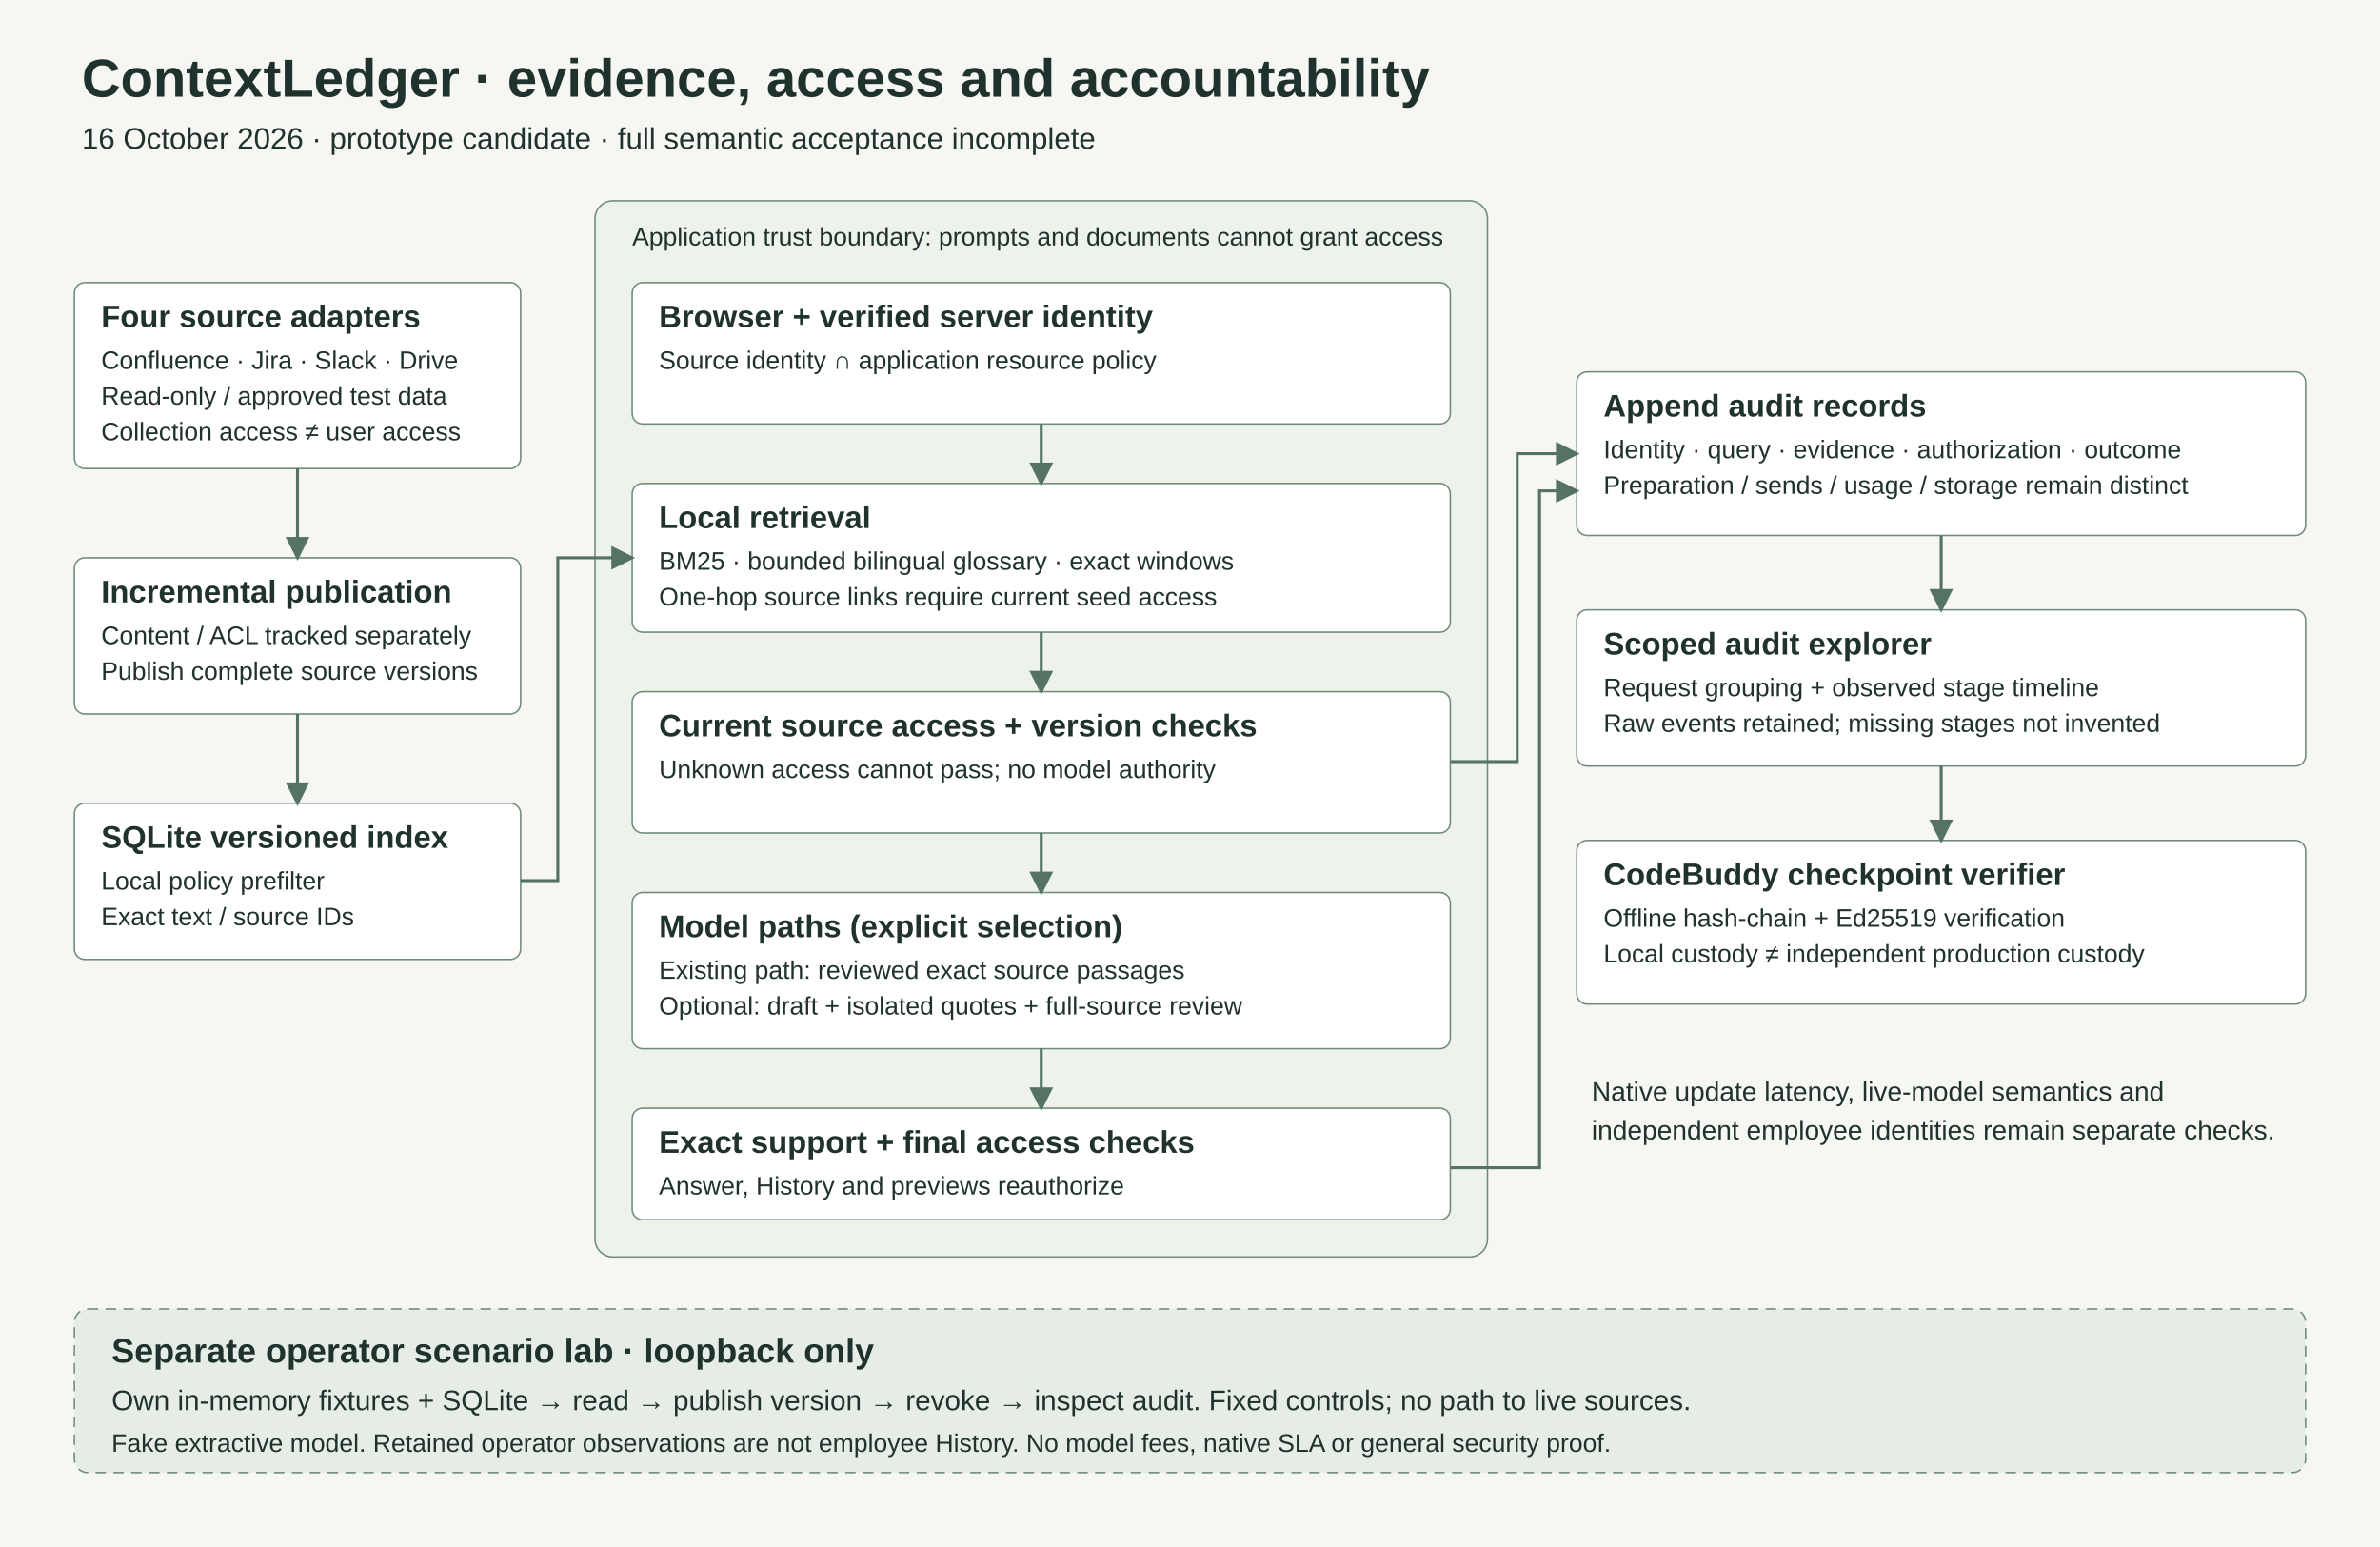
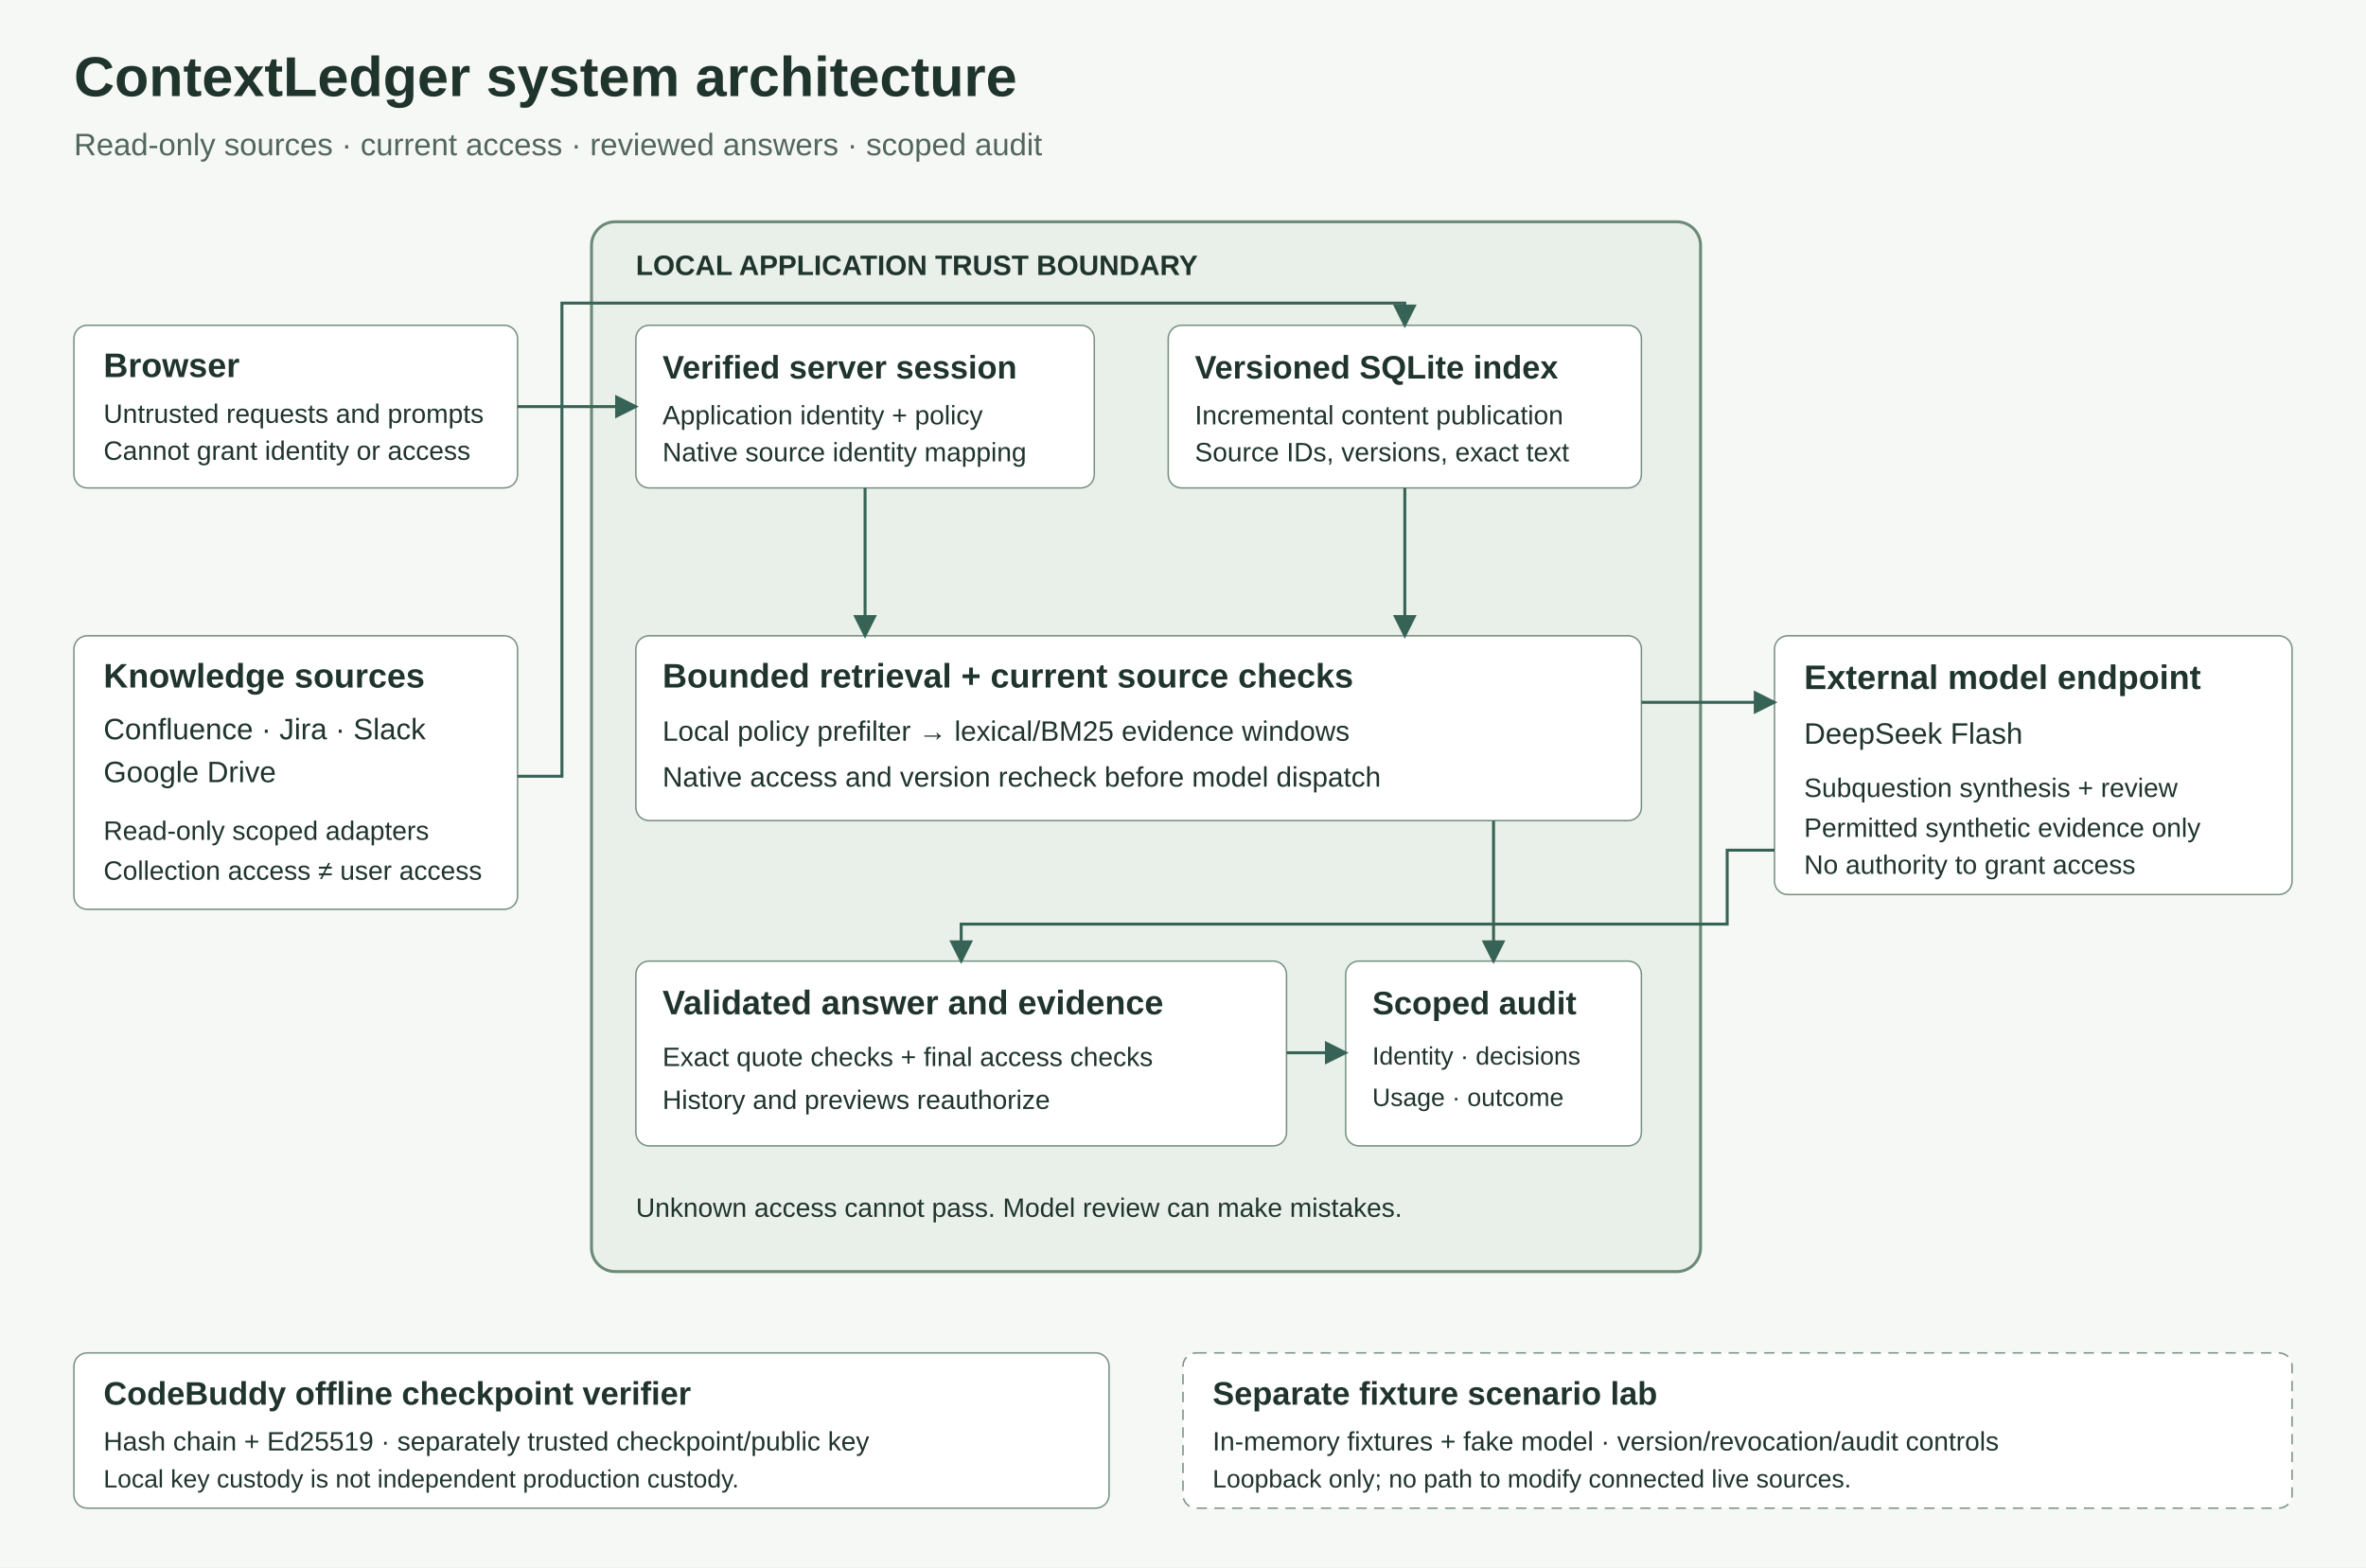
- <svg xmlns="http://www.w3.org/2000/svg" width="1600" height="1040" viewBox="0 0 1600 1040" role="img" aria-labelledby="title desc">
+ <svg xmlns="http://www.w3.org/2000/svg" width="1600" height="1060" viewBox="0 0 1600 1060" role="img" aria-labelledby="title desc">
  <defs>
    <marker id="arrow" markerWidth="8" markerHeight="8" refX="7" refY="4" orient="auto">
-       <path d="M0 0L8 4L0 8" fill="#557364" />
+       <path d="M0 0L8 4L0 8" fill="#376357" />
    </marker>
  </defs>
-   <rect width="1600" height="1040" fill="#f6f7f3" />
-   <g font-family="Arial, sans-serif" fill="#20322e">
-     <text x="55" y="65" font-size="36" font-weight="700">ContextLedger · evidence, access and accountability</text>
-     <text x="55" y="100" font-size="20">16 October 2026 · prototype candidate · full semantic acceptance incomplete</text>
-     <rect x="400" y="135" width="600" height="710" rx="12" fill="#edf2eb" stroke="#708b7b" />
-     <text x="425" y="165" font-size="17">Application trust boundary: prompts and documents cannot grant access</text>
-     <rect x="50" y="190" width="300" height="125" rx="7" fill="white" stroke="#708b7b" />
-     <text x="68" y="220" font-size="21" font-weight="700">Four source adapters</text>
-     <text x="68" y="248" font-size="17">Confluence · Jira · Slack · Drive</text>
-     <text x="68" y="272" font-size="17">Read-only / approved test data</text>
-     <text x="68" y="296" font-size="17">Collection access ≠ user access</text>
-     <rect x="50" y="375" width="300" height="105" rx="7" fill="white" stroke="#708b7b" />
-     <text x="68" y="405" font-size="21" font-weight="700">Incremental publication</text>
-     <text x="68" y="433" font-size="17">Content / ACL tracked separately</text>
-     <text x="68" y="457" font-size="17">Publish complete source versions</text>
-     <rect x="50" y="540" width="300" height="105" rx="7" fill="white" stroke="#708b7b" />
-     <text x="68" y="570" font-size="21" font-weight="700">SQLite versioned index</text>
-     <text x="68" y="598" font-size="17">Local policy prefilter</text>
-     <text x="68" y="622" font-size="17">Exact text / source IDs</text>
-     <rect x="425" y="190" width="550" height="95" rx="7" fill="white" stroke="#708b7b" />
-     <text x="443" y="220" font-size="21" font-weight="700">Browser + verified server identity</text>
-     <text x="443" y="248" font-size="17">Source identity ∩ application resource policy</text>
-     <rect x="425" y="325" width="550" height="100" rx="7" fill="white" stroke="#708b7b" />
-     <text x="443" y="355" font-size="21" font-weight="700">Local retrieval</text>
-     <text x="443" y="383" font-size="17">BM25 · bounded bilingual glossary · exact windows</text>
-     <text x="443" y="407" font-size="17">One-hop source links require current seed access</text>
-     <rect x="425" y="465" width="550" height="95" rx="7" fill="white" stroke="#708b7b" />
-     <text x="443" y="495" font-size="21" font-weight="700">Current source access + version checks</text>
-     <text x="443" y="523" font-size="17">Unknown access cannot pass; no model authority</text>
-     <rect x="425" y="600" width="550" height="105" rx="7" fill="white" stroke="#708b7b" />
-     <text x="443" y="630" font-size="21" font-weight="700">Model paths (explicit selection)</text>
-     <text x="443" y="658" font-size="17">Existing path: reviewed exact source passages</text>
-     <text x="443" y="682" font-size="17">Optional: draft + isolated quotes + full-source review</text>
-     <rect x="425" y="745" width="550" height="75" rx="7" fill="white" stroke="#708b7b" />
-     <text x="443" y="775" font-size="21" font-weight="700">Exact support + final access checks</text>
-     <text x="443" y="803" font-size="17">Answer, History and previews reauthorize</text>
-     <rect x="1060" y="250" width="490" height="110" rx="7" fill="white" stroke="#708b7b" />
-     <text x="1078" y="280" font-size="21" font-weight="700">Append audit records</text>
-     <text x="1078" y="308" font-size="17">Identity · query · evidence · authorization · outcome</text>
-     <text x="1078" y="332" font-size="17">Preparation / sends / usage / storage remain distinct</text>
-     <rect x="1060" y="410" width="490" height="105" rx="7" fill="white" stroke="#708b7b" />
-     <text x="1078" y="440" font-size="21" font-weight="700">Scoped audit explorer</text>
-     <text x="1078" y="468" font-size="17">Request grouping + observed stage timeline</text>
-     <text x="1078" y="492" font-size="17">Raw events retained; missing stages not invented</text>
-     <rect x="1060" y="565" width="490" height="110" rx="7" fill="white" stroke="#708b7b" />
-     <text x="1078" y="595" font-size="21" font-weight="700">CodeBuddy checkpoint verifier</text>
-     <text x="1078" y="623" font-size="17">Offline hash-chain + Ed25519 verification</text>
-     <text x="1078" y="647" font-size="17">Local custody ≠ independent production custody</text>
-     <path d="M200 315 V375" fill="none" stroke="#557364" stroke-width="2" marker-end="url(#arrow)" />
-     <path d="M200 480 V540" fill="none" stroke="#557364" stroke-width="2" marker-end="url(#arrow)" />
-     <path d="M350 592 H375 V375 H425" fill="none" stroke="#557364" stroke-width="2" marker-end="url(#arrow)" />
-     <path d="M700 285 V325" fill="none" stroke="#557364" stroke-width="2" marker-end="url(#arrow)" />
-     <path d="M700 425 V465" fill="none" stroke="#557364" stroke-width="2" marker-end="url(#arrow)" />
-     <path d="M700 560 V600" fill="none" stroke="#557364" stroke-width="2" marker-end="url(#arrow)" />
-     <path d="M700 705 V745" fill="none" stroke="#557364" stroke-width="2" marker-end="url(#arrow)" />
-     <path d="M975 512 H1020 V305 H1060" fill="none" stroke="#557364" stroke-width="2" marker-end="url(#arrow)" />
-     <path d="M975 785 H1035 V330 H1060" fill="none" stroke="#557364" stroke-width="2" marker-end="url(#arrow)" />
-     <path d="M1305 360 V410" fill="none" stroke="#557364" stroke-width="2" marker-end="url(#arrow)" />
-     <path d="M1305 515 V565" fill="none" stroke="#557364" stroke-width="2" marker-end="url(#arrow)" />
-     <text x="1070" y="740" font-size="18">Native update latency, live-model semantics and</text>
-     <text x="1070" y="766" font-size="18">independent employee identities remain separate checks.</text>
-     <rect x="50" y="880" width="1500" height="110" rx="9" fill="#e6ece6" stroke="#708b7b" stroke-dasharray="7 5" />
-     <text x="75" y="916" font-size="23" font-weight="700">Separate operator scenario lab · loopback only</text>
-     <text x="75" y="948" font-size="19">Own in-memory fixtures + SQLite → read → publish version → revoke → inspect audit. Fixed controls; no path to live sources.</text>
-     <text x="75" y="976" font-size="17">Fake extractive model. Retained operator observations are not employee History. No model fees, native SLA or general security proof.</text>
+   <rect width="1600" height="1060" fill="#f6f8f5" />
+   <g font-family="Arial, sans-serif" fill="#20342e">
+     <text x="50" y="65" font-size="38" font-weight="700">ContextLedger system architecture</text>
+     <text x="50" y="105" font-size="21" fill="#52665e">Read-only sources · current access · reviewed answers · scoped audit</text>
+     <rect x="400" y="150" width="750" height="710" rx="16" fill="#e9f0e9" stroke="#6b8b77" stroke-width="2" />
+     <text x="430" y="186" font-size="19" font-weight="700">LOCAL APPLICATION TRUST BOUNDARY</text>
+     <rect x="50" y="220" width="300" height="110" rx="9" fill="#fff" stroke="#789181" />
+     <text x="70" y="255" font-size="23" font-weight="700">Browser</text>
+     <text x="70" y="286" font-size="18">Untrusted requests and prompts</text>
+     <text x="70" y="311" font-size="18">Cannot grant identity or access</text>
+     <rect x="50" y="430" width="300" height="185" rx="9" fill="#fff" stroke="#789181" />
+     <text x="70" y="465" font-size="23" font-weight="700">Knowledge sources</text>
+     <text x="70" y="500" font-size="20">Confluence · Jira · Slack</text>
+     <text x="70" y="529" font-size="20">Google Drive</text>
+     <text x="70" y="568" font-size="18">Read-only scoped adapters</text>
+     <text x="70" y="595" font-size="18">Collection access ≠ user access</text>
+     <rect x="430" y="220" width="310" height="110" rx="9" fill="#fff" stroke="#789181" />
+     <text x="448" y="256" font-size="22" font-weight="700">Verified server session</text>
+     <text x="448" y="287" font-size="18">Application identity + policy</text>
+     <text x="448" y="312" font-size="18">Native source identity mapping</text>
+     <rect x="790" y="220" width="320" height="110" rx="9" fill="#fff" stroke="#789181" />
+     <text x="808" y="256" font-size="22" font-weight="700">Versioned SQLite index</text>
+     <text x="808" y="287" font-size="18">Incremental content publication</text>
+     <text x="808" y="312" font-size="18">Source IDs, versions, exact text</text>
+     <rect x="430" y="430" width="680" height="125" rx="9" fill="#fff" stroke="#789181" />
+     <text x="448" y="465" font-size="23" font-weight="700">Bounded retrieval + current source checks</text>
+     <text x="448" y="501" font-size="19">Local policy prefilter → lexical/BM25 evidence windows</text>
+     <text x="448" y="532" font-size="19">Native access and version recheck before model dispatch</text>
+     <rect x="1200" y="430" width="350" height="175" rx="9" fill="#fff" stroke="#789181" />
+     <text x="1220" y="466" font-size="23" font-weight="700">External model endpoint</text>
+     <text x="1220" y="503" font-size="20">DeepSeek Flash</text>
+     <text x="1220" y="539" font-size="18">Subquestion synthesis + review</text>
+     <text x="1220" y="566" font-size="18">Permitted synthetic evidence only</text>
+     <text x="1220" y="591" font-size="18">No authority to grant access</text>
+     <rect x="430" y="650" width="440" height="125" rx="9" fill="#fff" stroke="#789181" />
+     <text x="448" y="686" font-size="23" font-weight="700">Validated answer and evidence</text>
+     <text x="448" y="721" font-size="18">Exact quote checks + final access checks</text>
+     <text x="448" y="750" font-size="18">History and previews reauthorize</text>
+     <rect x="910" y="650" width="200" height="125" rx="9" fill="#fff" stroke="#789181" />
+     <text x="928" y="686" font-size="22" font-weight="700">Scoped audit</text>
+     <text x="928" y="720" font-size="17">Identity · decisions</text>
+     <text x="928" y="748" font-size="17">Usage · outcome</text>
+     <text x="430" y="823" font-size="18">Unknown access cannot pass. Model review can make mistakes.</text>
+     <path d="M350 275H430" fill="none" stroke="#376357" stroke-width="2" marker-end="url(#arrow)" />
+     <path d="M350 525H380V205H950V220" fill="none" stroke="#376357" stroke-width="2" marker-end="url(#arrow)" />
+     <path d="M585 330V430" fill="none" stroke="#376357" stroke-width="2" marker-end="url(#arrow)" />
+     <path d="M950 330V430" fill="none" stroke="#376357" stroke-width="2" marker-end="url(#arrow)" />
+     <path d="M1110 475H1200" fill="none" stroke="#376357" stroke-width="2" marker-end="url(#arrow)" />
+     <path d="M1200 575H1168V625H650V650" fill="none" stroke="#376357" stroke-width="2" marker-end="url(#arrow)" />
+     <path d="M1010 555V650" fill="none" stroke="#376357" stroke-width="2" marker-end="url(#arrow)" />
+     <path d="M870 712H910" fill="none" stroke="#376357" stroke-width="2" marker-end="url(#arrow)" />
+     <rect x="50" y="915" width="700" height="105" rx="9" fill="#fff" stroke="#789181" />
+     <text x="70" y="950" font-size="22" font-weight="700">CodeBuddy offline checkpoint verifier</text>
+     <text x="70" y="981" font-size="18">Hash chain + Ed25519 · separately trusted checkpoint/public key</text>
+     <text x="70" y="1006" font-size="17">Local key custody is not independent production custody.</text>
+     <rect x="800" y="915" width="750" height="105" rx="9" fill="#fff" stroke="#789181" stroke-dasharray="7 5" />
+     <text x="820" y="950" font-size="22" font-weight="700">Separate fixture scenario lab</text>
+     <text x="820" y="981" font-size="18">In-memory fixtures + fake model · version/revocation/audit controls</text>
+     <text x="820" y="1006" font-size="17">Loopback only; no path to modify connected live sources.</text>
  </g>
</svg>
